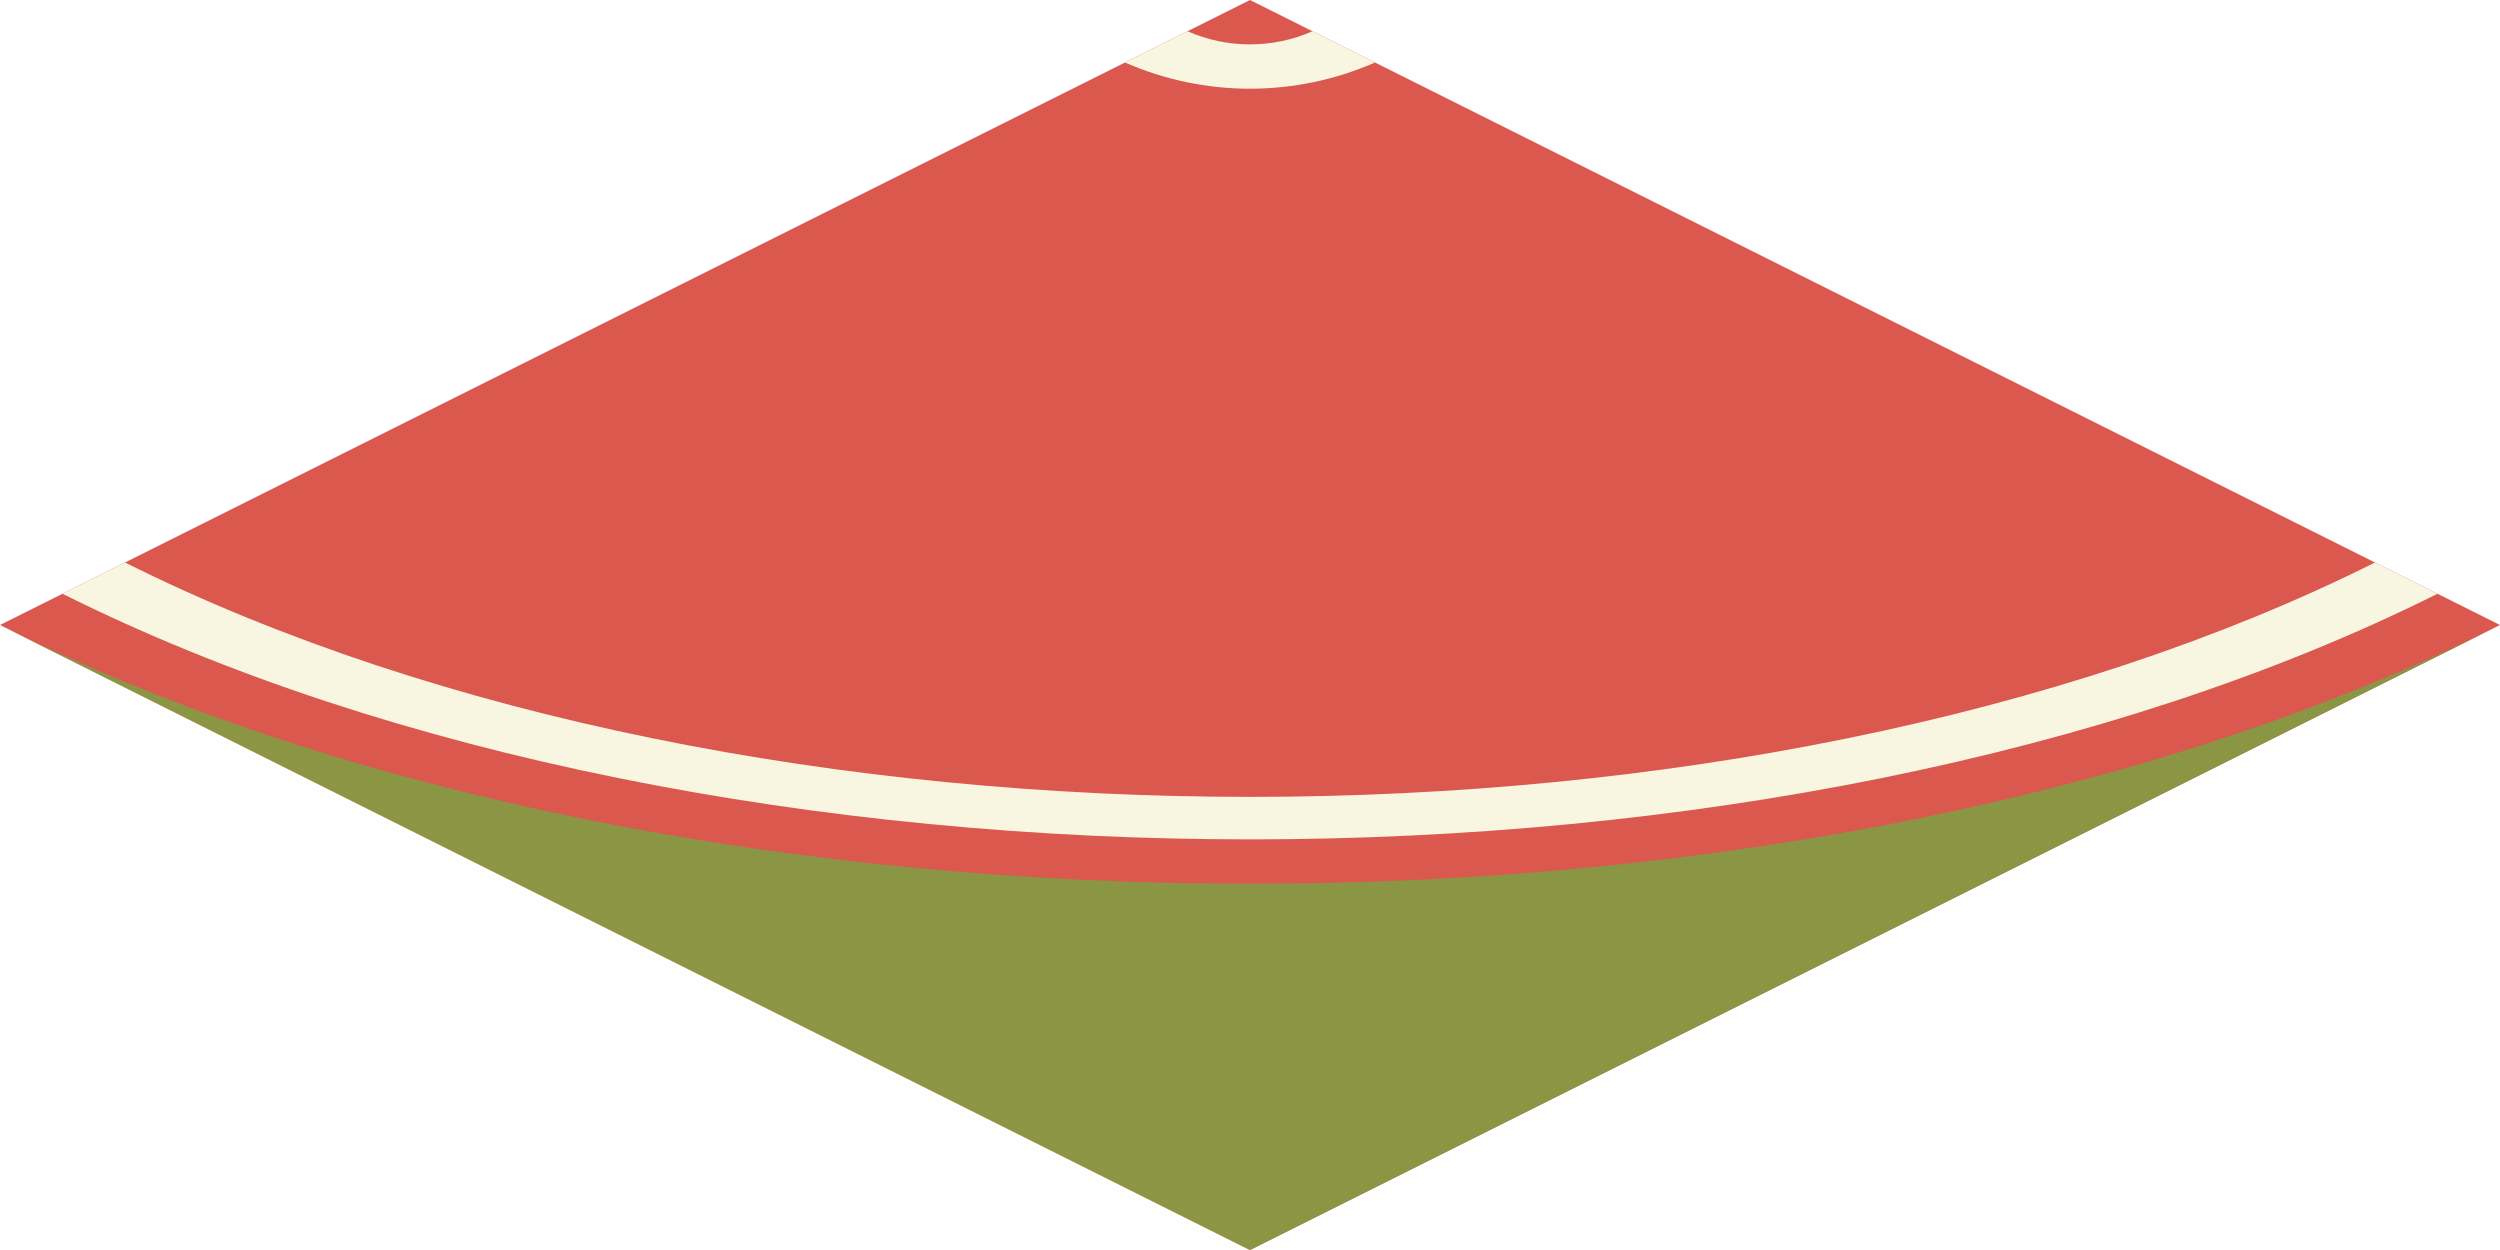
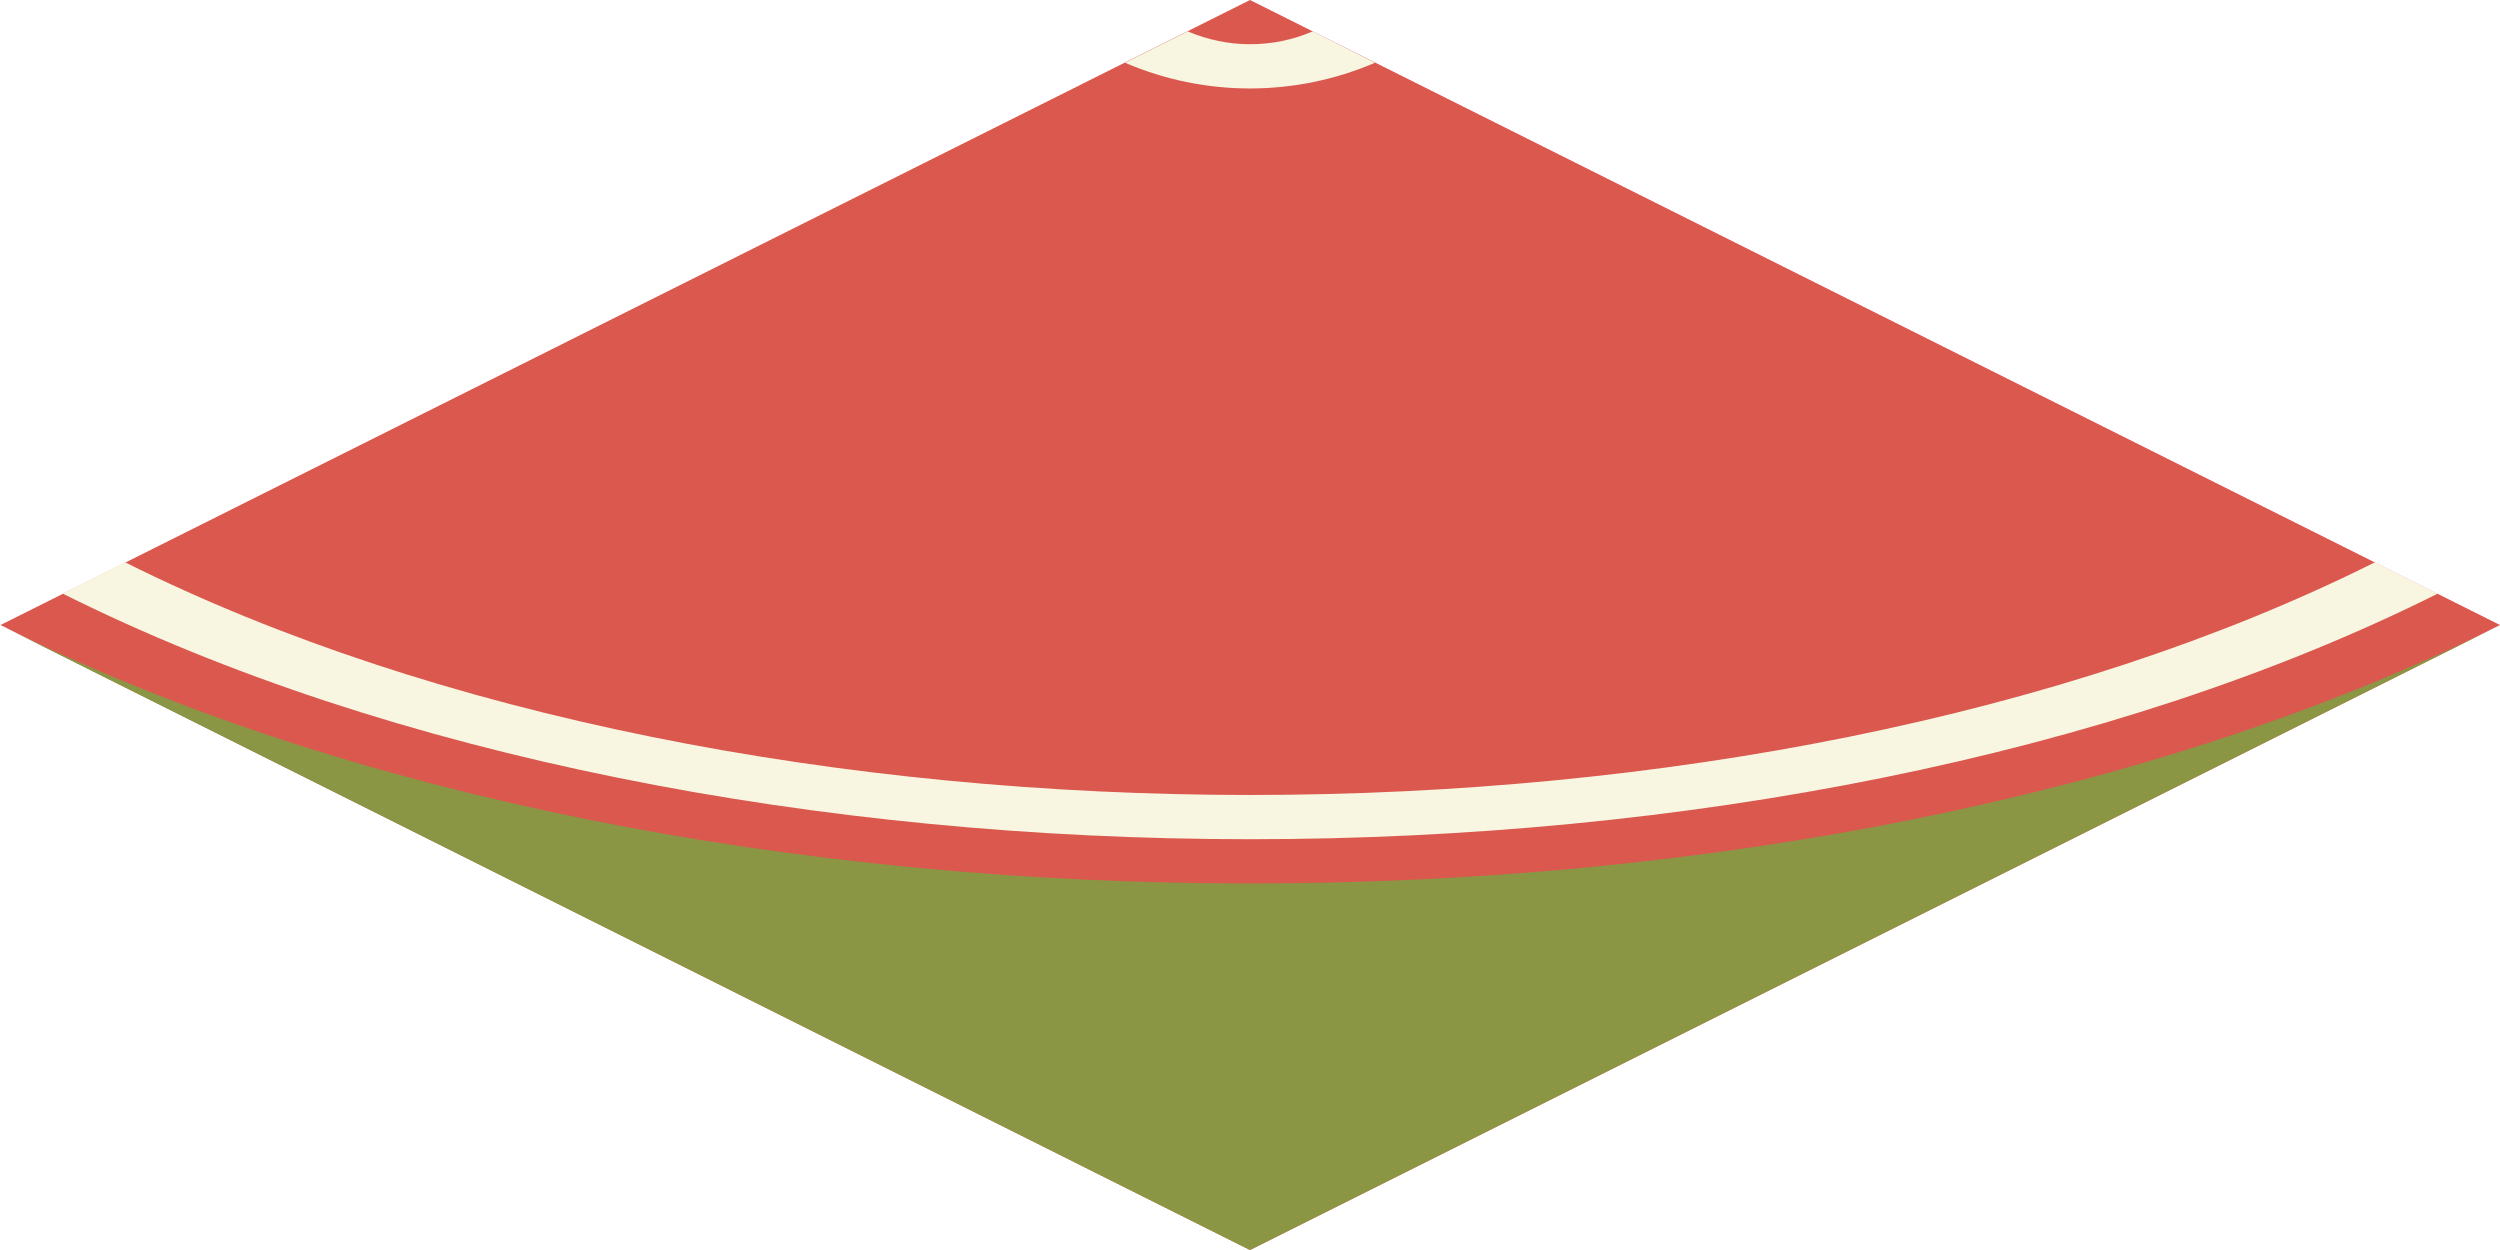
- <svg xmlns="http://www.w3.org/2000/svg" width="20" height="10" viewBox="0 0 20 10">
+ <svg xmlns="http://www.w3.org/2000/svg" width="51" height="25.5" viewBox="0 0 51 25.5">
  <defs>
    <style>
      .cls-1 {
        fill: #db584f;
      }

      .cls-2 {
        fill: #f8f6e1;
      }

      .cls-3 {
        fill: #8a9644;
      }
    </style>
  </defs>
  <g id="Layer_2" data-name="Layer 2">
    <g id="Layer_1-2" data-name="Layer 1">
      <g>
-         <polygon class="cls-1" points="10 0 20 5 10 10 0 5 10 0" />
-         <path class="cls-2" d="M19,4.5l.5.25c-5.24,2.62-13.76,2.62-19,0L1,4.5C6,7,14,7,19,4.5Z" />
-         <path class="cls-2" d="M10.5.25,11,.5a2.49,2.49,0,0,1-2,0L9.5.25A1.24,1.24,0,0,0,10.5.25Z" />
-         <path class="cls-3" d="M0,5l10,5L20,5C14.49,7.76,5.51,7.76,0,5Z" />
+         <polygon class="cls-1" points="25.5 0 51 12.75 25.5 25.5 0.01 12.75 25.5 0" />
+         <path class="cls-2" d="M48.45,11.47l1.28.64c-13.36,6.68-35.09,6.68-48.45,0l1.27-.64C15.21,17.8,35.8,17.8,48.45,11.47Z" />
+         <path class="cls-2" d="M26.78.64l1.27.64a6.46,6.46,0,0,1-5.1,0L24.23.64A3.23,3.23,0,0,0,26.78.64Z" />
+         <path class="cls-3" d="M0,12.75,25.5,25.5,51,12.75C36.94,19.78,14.06,19.78,0,12.75Z" />
      </g>
    </g>
  </g>
</svg>
